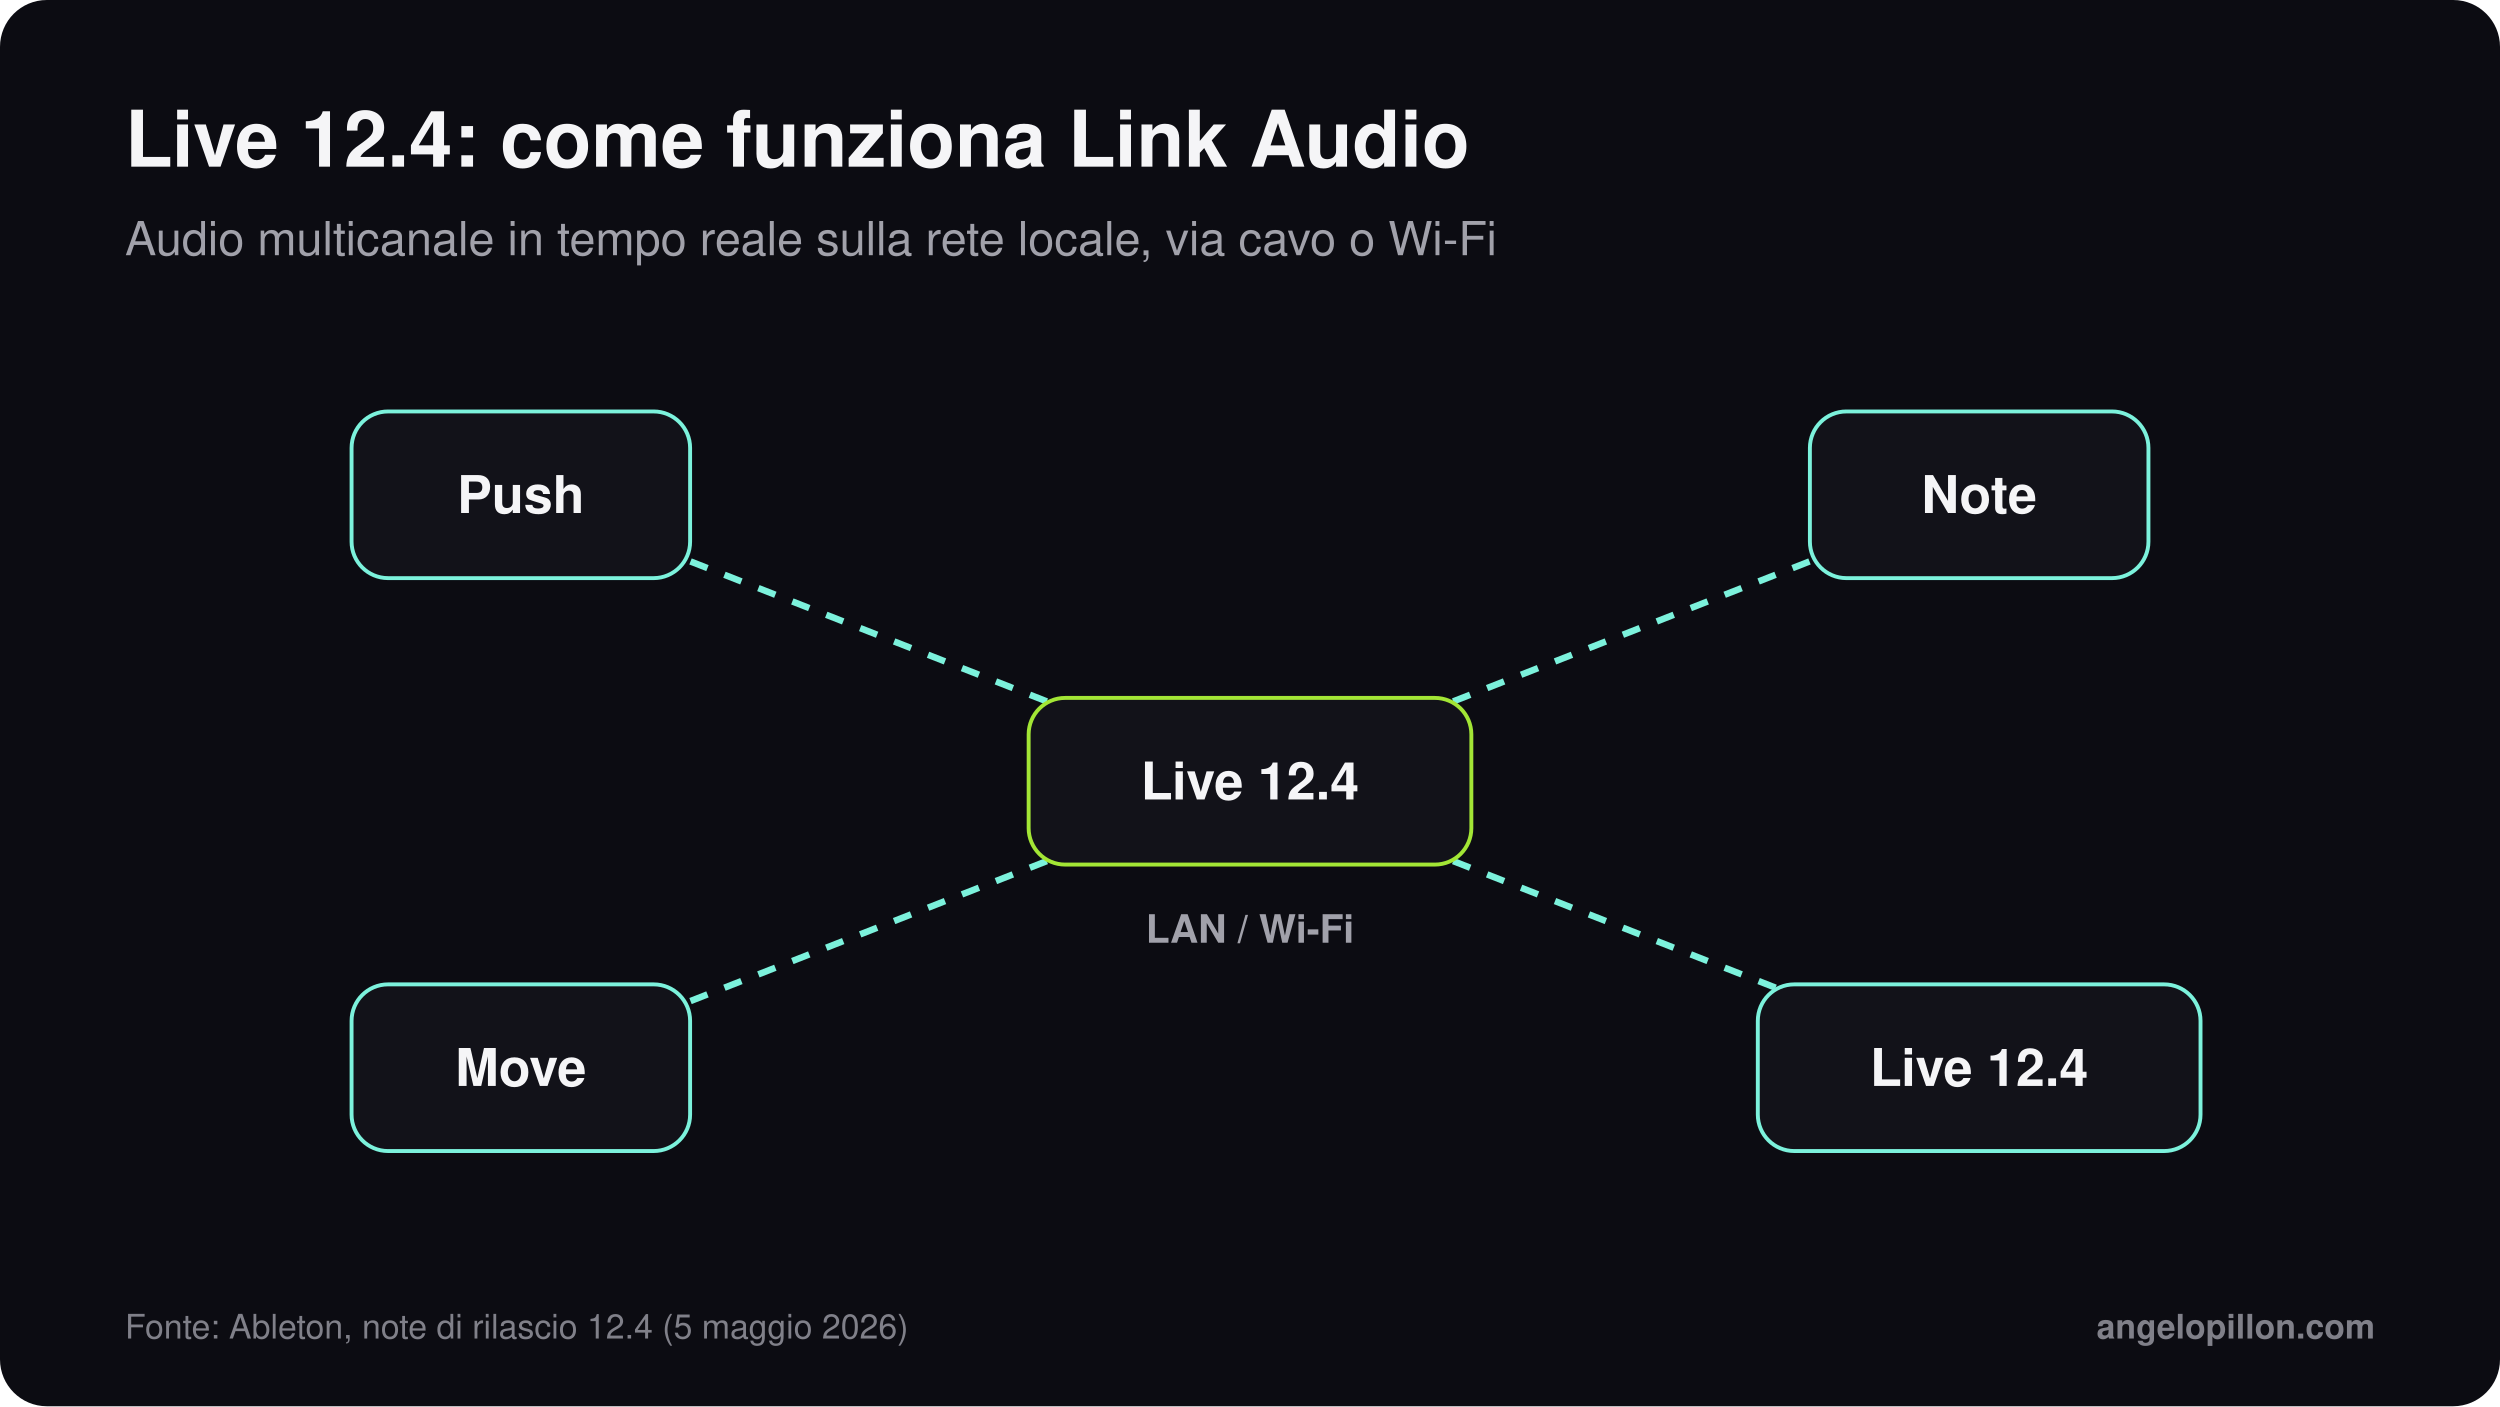
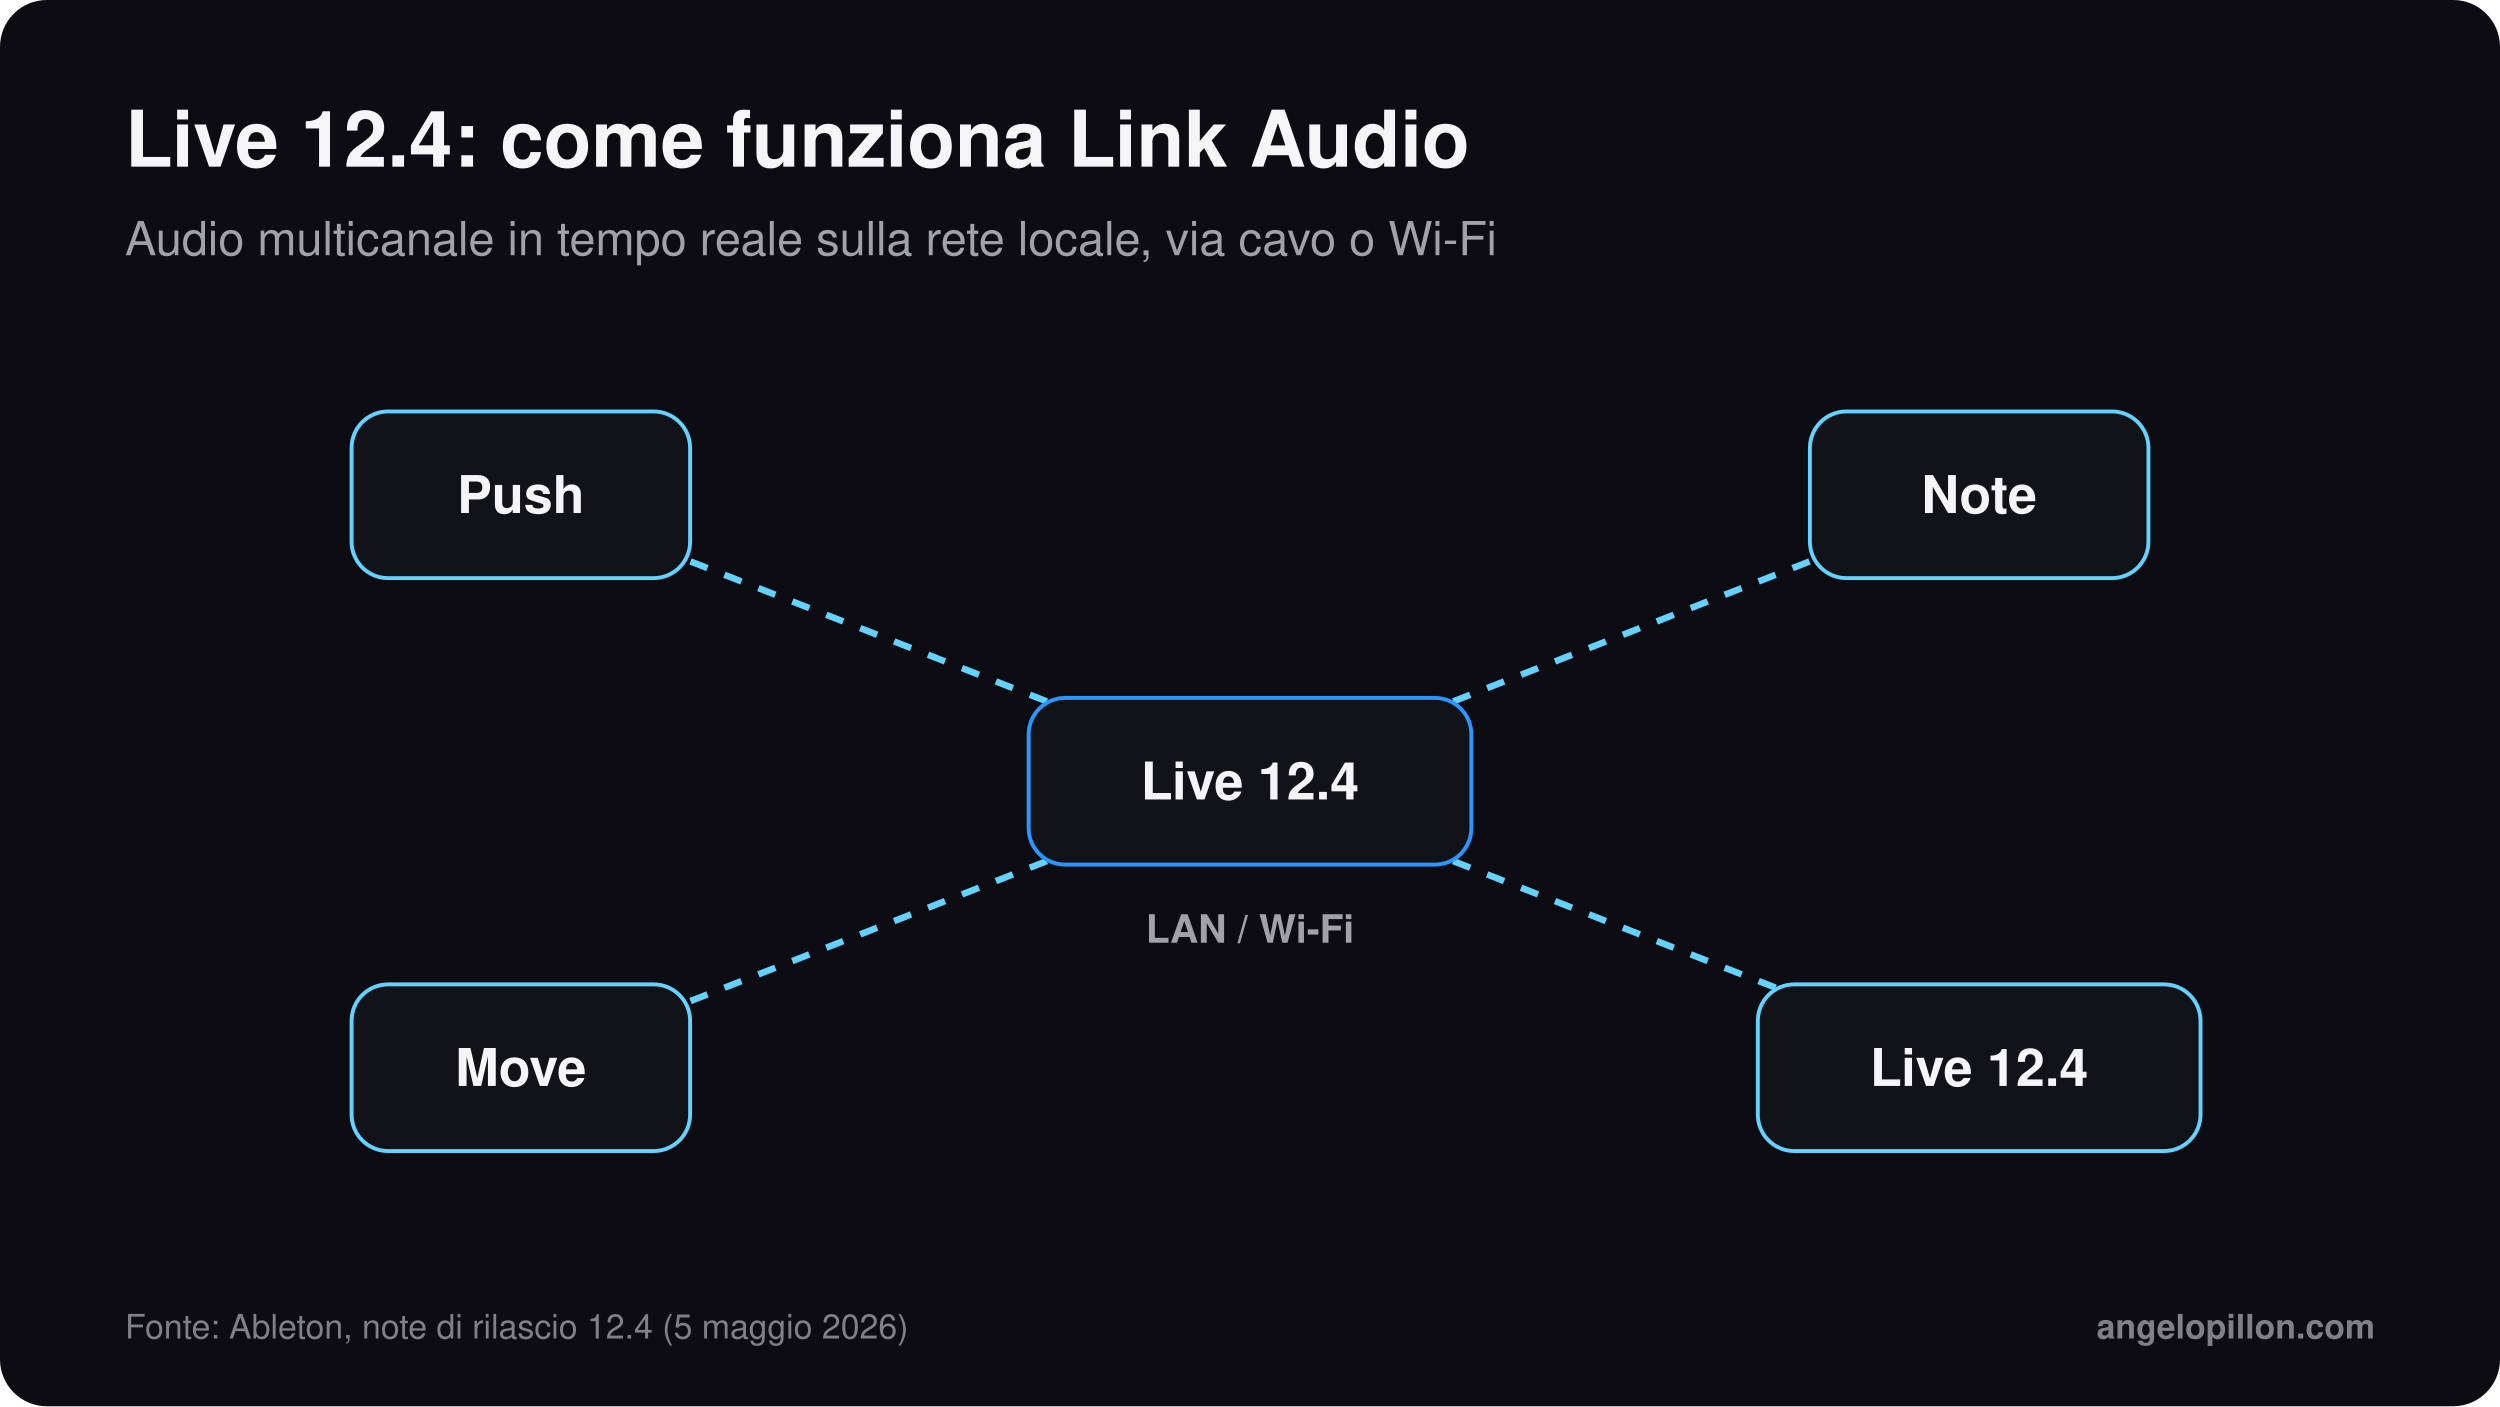
<svg xmlns="http://www.w3.org/2000/svg" viewBox="0 0 960 540" width="960" height="540" font-family="Helvetica Neue, Helvetica, Arial, sans-serif" role="img">
  <rect x="0" y="0" width="960" height="540" rx="18" fill="#0C0C12" />
  <text x="48" y="64" font-size="30" font-weight="750" fill="#F5F5F7" text-anchor="start">Live 12.4: come funziona Link Audio</text>
  <text x="48" y="98" font-size="18" font-weight="450" fill="#A1A1AA" text-anchor="start">Audio multicanale in tempo reale sulla rete locale, via cavo o Wi-Fi</text>
-   <line x1="200" y1="190" x2="480" y2="300" stroke="#7CF2DC" stroke-width="2.5" stroke-dasharray="7 7" />
-   <line x1="200" y1="410" x2="480" y2="300" stroke="#7CF2DC" stroke-width="2.5" stroke-dasharray="7 7" />
-   <line x1="760" y1="190" x2="480" y2="300" stroke="#7CF2DC" stroke-width="2.5" stroke-dasharray="7 7" />
-   <line x1="760" y1="410" x2="480" y2="300" stroke="#7CF2DC" stroke-width="2.5" stroke-dasharray="7 7" />
-   <rect x="395.0" y="268" width="170" height="64" rx="14" fill="#121219" stroke="#A3E635" stroke-width="1.5" />
+   <line x1="200" y1="190" x2="480" y2="300" stroke="#64D2FF" stroke-width="2.5" stroke-dasharray="7 7" />
+   <line x1="200" y1="410" x2="480" y2="300" stroke="#64D2FF" stroke-width="2.5" stroke-dasharray="7 7" />
+   <line x1="760" y1="190" x2="480" y2="300" stroke="#64D2FF" stroke-width="2.5" stroke-dasharray="7 7" />
+   <line x1="760" y1="410" x2="480" y2="300" stroke="#64D2FF" stroke-width="2.5" stroke-dasharray="7 7" />
+   <rect x="395.0" y="268" width="170" height="64" rx="14" fill="#121219" stroke="#2997FF" stroke-width="1.5" />
  <text x="480" y="307" font-size="20" font-weight="700" fill="#F5F5F7" text-anchor="middle">Live 12.4</text>
-   <rect x="135.0" y="158" width="130" height="64" rx="14" fill="#121219" stroke="#7CF2DC" stroke-width="1.5" />
+   <rect x="135.0" y="158" width="130" height="64" rx="14" fill="#121219" stroke="#64D2FF" stroke-width="1.5" />
  <text x="200" y="197" font-size="20" font-weight="700" fill="#F5F5F7" text-anchor="middle">Push</text>
-   <rect x="135.0" y="378" width="130" height="64" rx="14" fill="#121219" stroke="#7CF2DC" stroke-width="1.5" />
+   <rect x="135.0" y="378" width="130" height="64" rx="14" fill="#121219" stroke="#64D2FF" stroke-width="1.5" />
  <text x="200" y="417" font-size="20" font-weight="700" fill="#F5F5F7" text-anchor="middle">Move</text>
-   <rect x="695.0" y="158" width="130" height="64" rx="14" fill="#121219" stroke="#7CF2DC" stroke-width="1.5" />
+   <rect x="695.0" y="158" width="130" height="64" rx="14" fill="#121219" stroke="#64D2FF" stroke-width="1.5" />
  <text x="760" y="197" font-size="20" font-weight="700" fill="#F5F5F7" text-anchor="middle">Note</text>
-   <rect x="675.0" y="378" width="170" height="64" rx="14" fill="#121219" stroke="#7CF2DC" stroke-width="1.5" />
+   <rect x="675.0" y="378" width="170" height="64" rx="14" fill="#121219" stroke="#64D2FF" stroke-width="1.5" />
  <text x="760" y="417" font-size="20" font-weight="700" fill="#F5F5F7" text-anchor="middle">Live 12.4</text>
  <text x="480" y="362" font-size="15" font-weight="600" fill="#A1A1AA" text-anchor="middle">LAN / Wi-Fi</text>
  <text x="48" y="514" font-size="13" font-weight="450" fill="#808089" text-anchor="start">Fonte: Ableton, note di rilascio 12.4 (5 maggio 2026)</text>
  <text x="912" y="514" font-size="13" font-weight="600" fill="#808089" text-anchor="end">angelopillon.com</text>
</svg>
